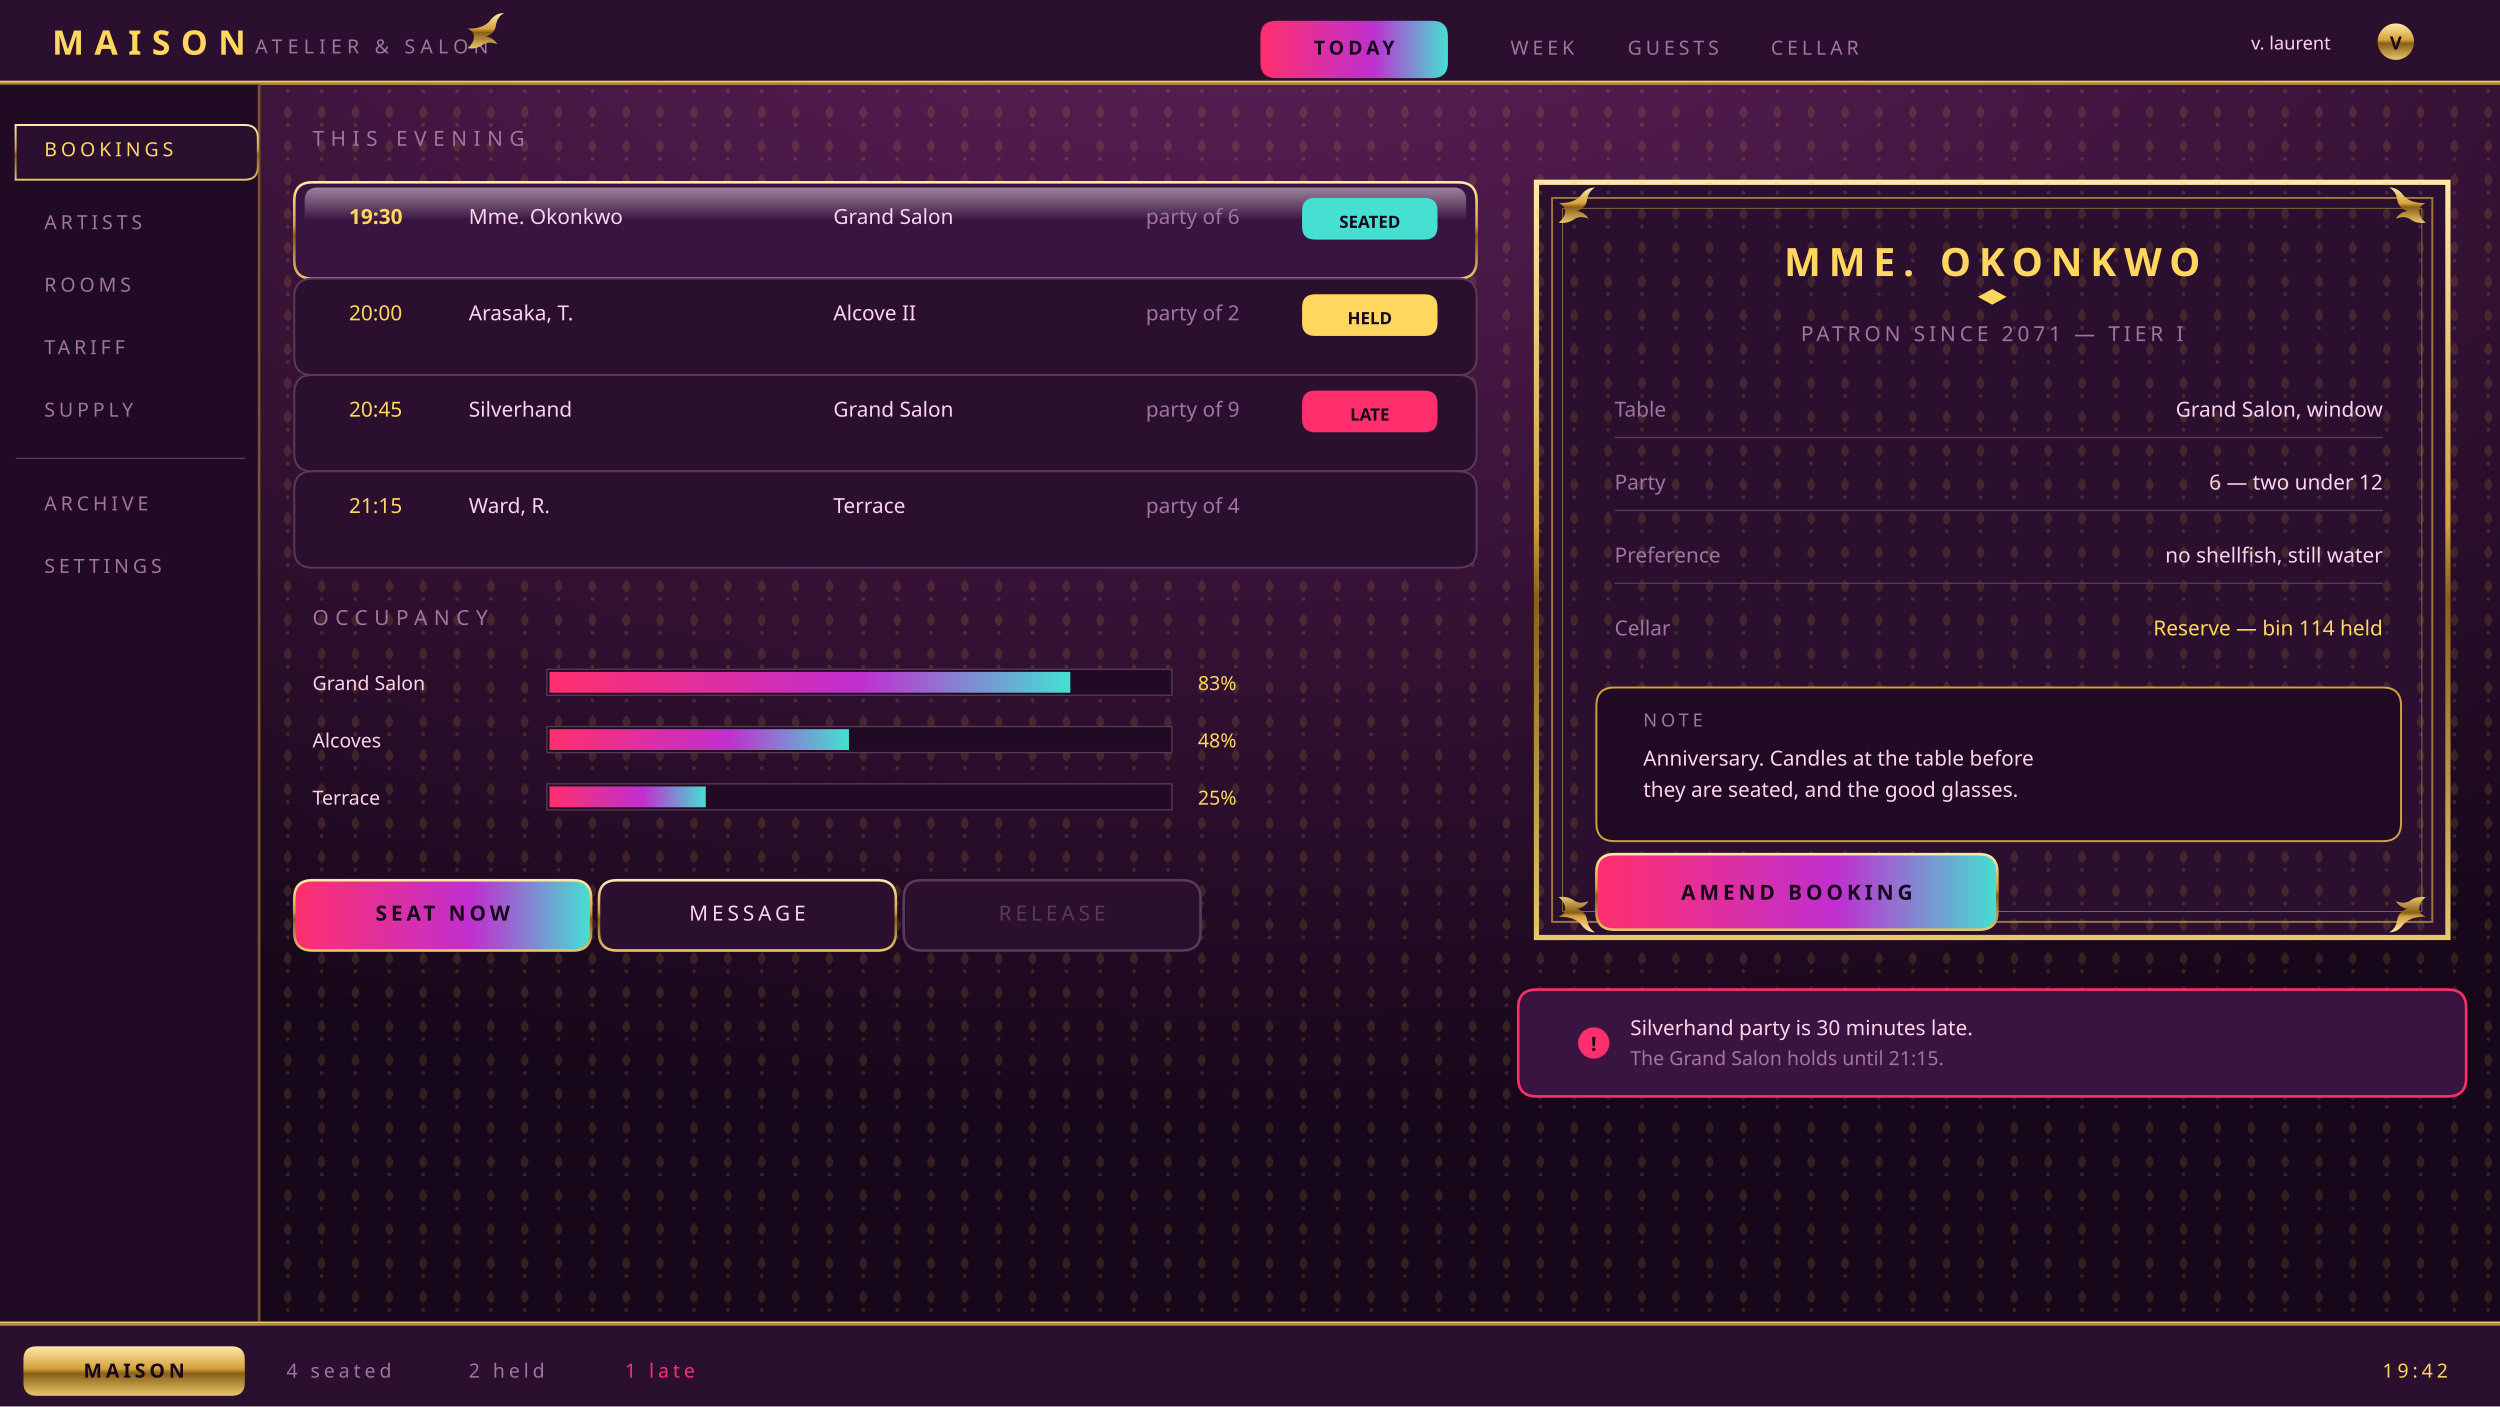
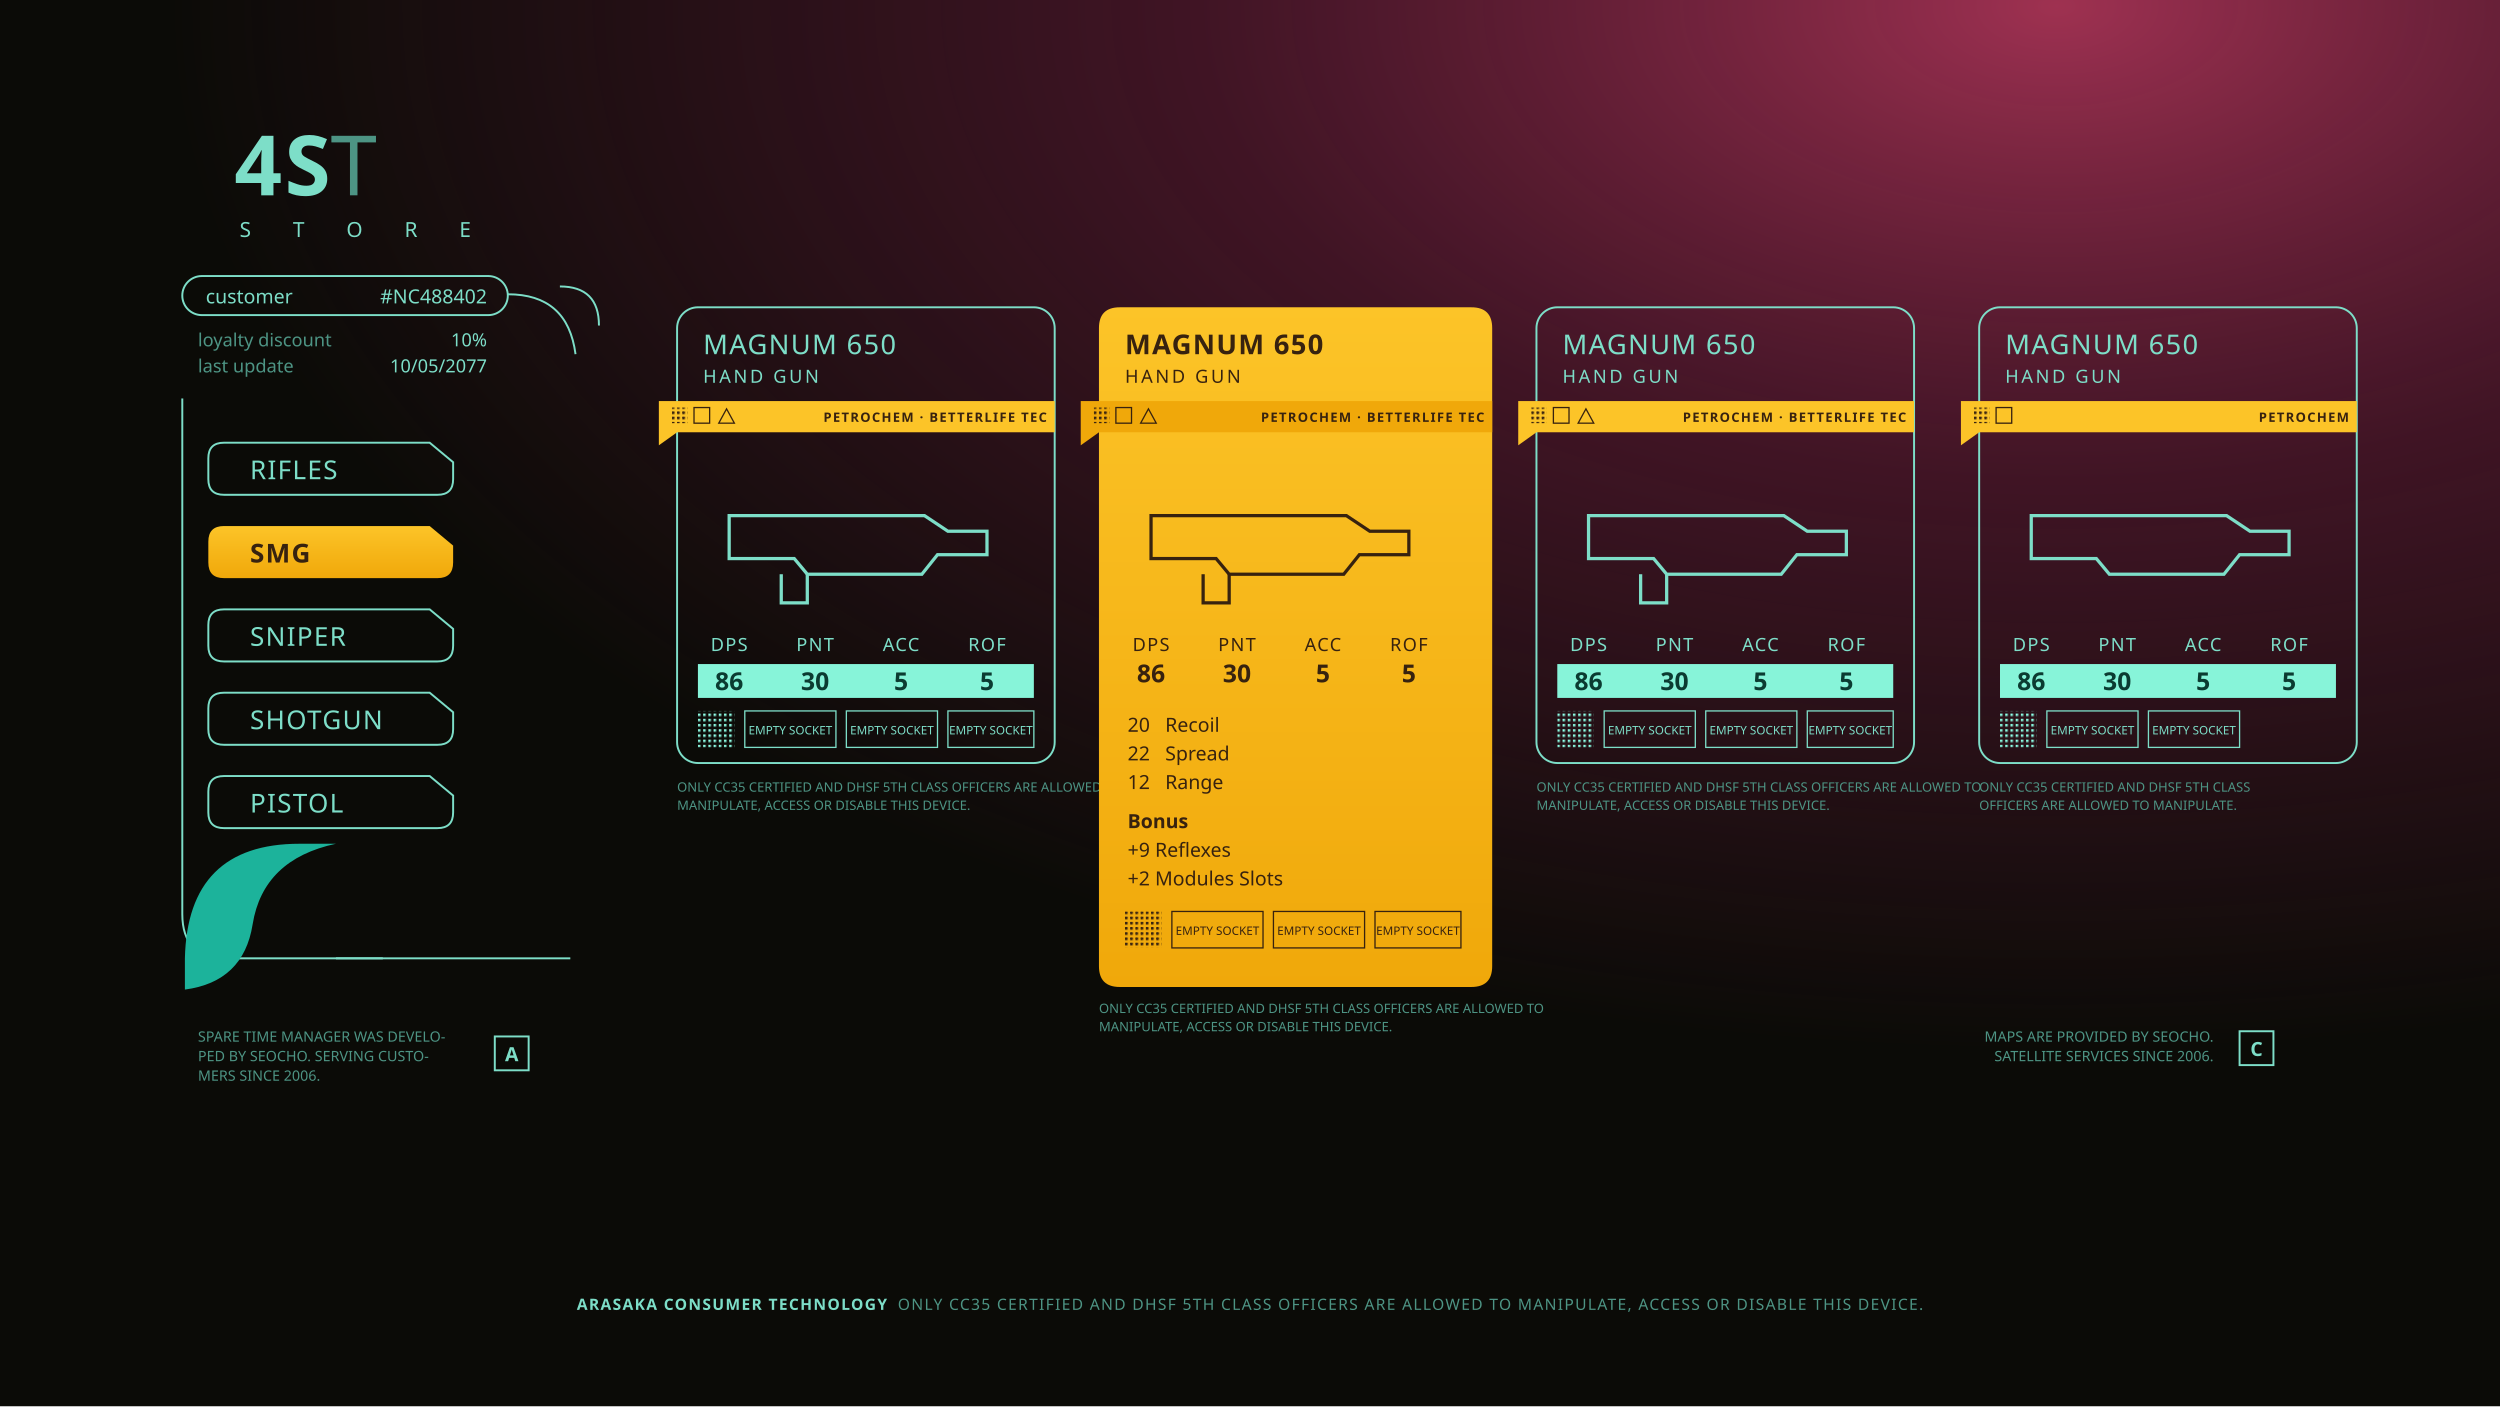
<svg xmlns="http://www.w3.org/2000/svg" width="1920" height="1080" viewBox="0 0 1920 1080" font-family="Rajdhani">
  <defs>
-     <linearGradient id="gild" x1="0" y1="0" x2="0" y2="1">
-       <stop offset="0%" stop-color="#ffe9a8" />
-       <stop offset="45%" stop-color="#d4a13c" />
-       <stop offset="55%" stop-color="#8a5f18" />
-       <stop offset="100%" stop-color="#e6c76a" />
+     <radialGradient id="bloom" cx="82%" cy="0%" r="75%">
+       <stop offset="0%" stop-color="#a63355" stop-opacity="0.95" />
+       <stop offset="45%" stop-color="#6c1c3d" stop-opacity="0.55" />
+       <stop offset="100%" stop-color="#6c1c3d" stop-opacity="0" />
+     </radialGradient>
+     <linearGradient id="selYellow" x1="0" y1="0" x2="0" y2="1">
+       <stop offset="0%" stop-color="#fcc428" />
+       <stop offset="100%" stop-color="#f0a80a" />
    </linearGradient>
-     <linearGradient id="candy" x1="0" y1="0" x2="1" y2="0">
-       <stop offset="0%" stop-color="#ff2f6d" />
-       <stop offset="60%" stop-color="#c02fd0" />
-       <stop offset="100%" stop-color="#45e0d2" />
-     </linearGradient>
-     <linearGradient id="gloss" x1="0" y1="0" x2="0" y2="1">
-       <stop offset="0%" stop-color="#fff3fb" stop-opacity="0.5" />
-       <stop offset="100%" stop-color="#fff3fb" stop-opacity="0.03" />
-     </linearGradient>
-     <radialGradient id="bloom" cx="50%" cy="-10%" r="90%">
-       <stop offset="0%" stop-color="#6a2463" stop-opacity="0.9" />
-       <stop offset="100%" stop-color="#6a2463" stop-opacity="0" />
-     </radialGradient>
-     <pattern id="damask" width="26" height="26" patternUnits="userSpaceOnUse">
-       <path d="M13 3 q6 6 0 10 q-6 -4 0 -10 Z" fill="#d4a13c" opacity="0.16" />
-       <circle cx="13" cy="18" r="1.5" fill="#ffd75e" opacity="0.14" />
+     <pattern id="dotmat" width="4" height="4" patternUnits="userSpaceOnUse">
+       <rect x="0" y="0" width="2" height="2" fill="#7ddec8" />
    </pattern>
-     <path id="fil" d="M0 0 q12 0 17 -7 q4 -5 10 -5 q-5 3 -6 9 q-1 7 -8 9 q6 1 9 6              q-7 -3 -12 1 q-5 3 -11 2 q5 -4 5 -9 q0 -4 -5 -6 Z" fill="url(#gild)" />
+     <pattern id="dotmatY" width="4" height="4" patternUnits="userSpaceOnUse">
+       <rect x="0" y="0" width="2" height="2" fill="#37220f" />
+     </pattern>
  </defs>
-   <rect width="1920" height="1080" fill="#17071a" />
+   <rect width="1920" height="1080" fill="#0b0b07" />
  <rect width="1920" height="1080" fill="url(#bloom)" />
-   <rect width="1920" height="1080" fill="url(#damask)" />
-   <rect x="0" y="0" width="1920" height="64" fill="#2a0f2e" />
-   <rect x="0" y="62" width="1920" height="3" fill="url(#gild)" />
-   <text x="40" y="42" font-size="26" font-weight="700" letter-spacing="8" fill="#ffd75e">MAISON</text>
-   <text x="196" y="41" font-size="15" letter-spacing="4" fill="#a2739e">ATELIER &amp; SALON</text>
-   <use href="#fil" transform="translate(360 22)" />
-   <g font-size="15" letter-spacing="3">
-     <path d="M980 16 h120 q12 0 12 12 v20 q0 12 -12 12 h-120 q-12 0 -12 -12 v-20 q0 -12 12 -12 Z" fill="url(#candy)" />
-     <text x="1040" y="42" fill="#17071a" font-weight="700" text-anchor="middle">TODAY</text>
-     <text x="1160" y="42" fill="#a2739e">WEEK</text>
-     <text x="1250" y="42" fill="#a2739e">GUESTS</text>
-     <text x="1360" y="42" fill="#a2739e">CELLAR</text>
-   </g>
-   <circle cx="1840" cy="32" r="14" fill="url(#gild)" />
-   <text x="1840" y="38" font-size="14" font-weight="700" fill="#17071a" text-anchor="middle">V</text>
-   <text x="1790" y="38" font-size="14" fill="#ffd2ee" text-anchor="end">v. laurent</text>
-   <rect x="0" y="65" width="200" height="950" fill="#200a24" />
-   <rect x="198" y="65" width="2" height="950" fill="#d4a13c" opacity="0.5" />
-   <g font-size="15" letter-spacing="3" fill="#a2739e">
-     <path d="M12 96 h176 q10 0 10 10 v22 q0 10 -10 10 h-176 Z" fill="#2a0f2e" stroke="url(#gild)" stroke-width="1.5" />
-     <text x="34" y="120" fill="#ffd75e">BOOKINGS</text>
-     <text x="34" y="176">ARTISTS</text>
-     <text x="34" y="224">ROOMS</text>
-     <text x="34" y="272">TARIFF</text>
-     <text x="34" y="320">SUPPLY</text>
-     <path d="M12 352 h176" stroke="#5b3a55" stroke-width="1" />
-     <text x="34" y="392">ARCHIVE</text>
-     <text x="34" y="440">SETTINGS</text>
-   </g>
-   <text x="240" y="112" font-size="16" letter-spacing="5" fill="#a2739e">THIS EVENING</text>
-   <path d="M240 122 h420" stroke="url(#gild)" stroke-width="2" />
-   <g font-size="16">
-     <path d="M240 140 h880 q14 0 14 14 v46 q0 14 -14 14 h-880 q-14 0 -14 -14 v-46 q0 -14 14 -14 Z" fill="#3a1440" stroke="url(#gild)" stroke-width="2" />
-     <path d="M244 144 h872 q10 0 10 10 v14 h-892 v-14 q0 -10 10 -10 Z" fill="url(#gloss)" />
-     <text x="268" y="172" fill="#ffd75e" font-weight="700">19:30</text>
-     <text x="360" y="172" fill="#ffd2ee">Mme. Okonkwo</text>
-     <text x="640" y="172" fill="#ffd2ee">Grand Salon</text>
-     <text x="880" y="172" fill="#a2739e">party of 6</text>
-     <path d="M1010 152 h84 q10 0 10 10 v12 q0 10 -10 10 h-84 q-10 0 -10 -10 v-12 q0 -10 10 -10 Z" fill="#45e0d2" />
-     <text x="1052" y="175" font-size="13" font-weight="700" fill="#17071a" text-anchor="middle">SEATED</text>
-     <path d="M240 214 h880 q14 0 14 14 v46 q0 14 -14 14 h-880 q-14 0 -14 -14 v-46 q0 -14 14 -14 Z" fill="#2a0f2e" stroke="#5b3a55" stroke-width="1.5" />
-     <text x="268" y="246" fill="#ffd75e">20:00</text>
-     <text x="360" y="246" fill="#ffd2ee">Arasaka, T.</text>
-     <text x="640" y="246" fill="#ffd2ee">Alcove II</text>
-     <text x="880" y="246" fill="#a2739e">party of 2</text>
-     <path d="M1010 226 h84 q10 0 10 10 v12 q0 10 -10 10 h-84 q-10 0 -10 -10 v-12 q0 -10 10 -10 Z" fill="#ffd75e" />
-     <text x="1052" y="249" font-size="13" font-weight="700" fill="#17071a" text-anchor="middle">HELD</text>
-     <path d="M240 288 h880 q14 0 14 14 v46 q0 14 -14 14 h-880 q-14 0 -14 -14 v-46 q0 -14 14 -14 Z" fill="#2a0f2e" stroke="#5b3a55" stroke-width="1.5" />
-     <text x="268" y="320" fill="#ffd75e">20:45</text>
-     <text x="360" y="320" fill="#ffd2ee">Silverhand</text>
-     <text x="640" y="320" fill="#ffd2ee">Grand Salon</text>
-     <text x="880" y="320" fill="#a2739e">party of 9</text>
-     <path d="M1010 300 h84 q10 0 10 10 v12 q0 10 -10 10 h-84 q-10 0 -10 -10 v-12 q0 -10 10 -10 Z" fill="#ff2f6d" />
-     <text x="1052" y="323" font-size="13" font-weight="700" fill="#17071a" text-anchor="middle">LATE</text>
-     <path d="M240 362 h880 q14 0 14 14 v46 q0 14 -14 14 h-880 q-14 0 -14 -14 v-46 q0 -14 14 -14 Z" fill="#2a0f2e" stroke="#5b3a55" stroke-width="1.5" />
-     <text x="268" y="394" fill="#ffd75e">21:15</text>
-     <text x="360" y="394" fill="#ffd2ee">Ward, R.</text>
-     <text x="640" y="394" fill="#ffd2ee">Terrace</text>
-     <text x="880" y="394" fill="#a2739e">party of 4</text>
-   </g>
-   <text x="240" y="480" font-size="16" letter-spacing="5" fill="#a2739e">OCCUPANCY</text>
-   <path d="M240 490 h420" stroke="url(#gild)" stroke-width="2" />
-   <g font-size="15" fill="#ffd2ee">
-     <text x="240" y="530">Grand Salon</text>
-     <rect x="420" y="514" width="480" height="20" fill="#200a24" stroke="#5b3a55" />
-     <rect x="422" y="516" width="400" height="16" fill="url(#candy)" />
-     <text x="920" y="530" fill="#ffd75e">83%</text>
-     <text x="240" y="574">Alcoves</text>
-     <rect x="420" y="558" width="480" height="20" fill="#200a24" stroke="#5b3a55" />
-     <rect x="422" y="560" width="230" height="16" fill="url(#candy)" />
-     <text x="920" y="574" fill="#ffd75e">48%</text>
-     <text x="240" y="618">Terrace</text>
-     <rect x="420" y="602" width="480" height="20" fill="#200a24" stroke="#5b3a55" />
-     <rect x="422" y="604" width="120" height="16" fill="url(#candy)" />
-     <text x="920" y="618" fill="#ffd75e">25%</text>
-   </g>
-   <g>
-     <path d="M240 676 h200 q14 0 14 14 v26 q0 14 -14 14 h-200 q-14 0 -14 -14 v-26 q0 -14 14 -14 Z" fill="url(#candy)" stroke="url(#gild)" stroke-width="2" />
-     <text x="340" y="707" font-size="16" font-weight="700" letter-spacing="3" fill="#17071a" text-anchor="middle">SEAT NOW</text>
-     <path d="M474 676 h200 q14 0 14 14 v26 q0 14 -14 14 h-200 q-14 0 -14 -14 v-26 q0 -14 14 -14 Z" fill="#2a0f2e" stroke="url(#gild)" stroke-width="2" />
-     <text x="574" y="707" font-size="16" letter-spacing="3" fill="#ffd2ee" text-anchor="middle">MESSAGE</text>
-     <path d="M708 676 h200 q14 0 14 14 v26 q0 14 -14 14 h-200 q-14 0 -14 -14 v-26 q0 -14 14 -14 Z" fill="#2a0f2e" stroke="#5b3a55" stroke-width="2" />
-     <text x="808" y="707" font-size="16" letter-spacing="3" fill="#5b3a55" text-anchor="middle">RELEASE</text>
-   </g>
-   <rect x="1180" y="140" width="700" height="580" fill="#2a0f2e" stroke="url(#gild)" stroke-width="4" />
-   <rect x="1192" y="152" width="676" height="556" fill="none" stroke="#d4a13c" stroke-width="1.5" opacity="0.7" />
-   <rect x="1200" y="160" width="660" height="540" fill="none" stroke="#ffd75e" stroke-width="0.7" opacity="0.45" />
-   <rect x="1180" y="140" width="700" height="580" fill="url(#damask)" />
-   <use href="#fil" transform="translate(1198 156)" />
-   <use href="#fil" transform="translate(1862 156) scale(-1 1)" />
-   <use href="#fil" transform="translate(1198 704) scale(1 -1)" />
-   <use href="#fil" transform="translate(1862 704) scale(-1 -1)" />
-   <text x="1530" y="212" font-size="30" font-weight="700" letter-spacing="6" fill="#ffd75e" text-anchor="middle">MME. OKONKWO</text>
-   <path d="M1330 228 h400" stroke="url(#gild)" stroke-width="2" />
-   <path d="M1530 222 l11 6 l-11 6 l-11 -6 Z" fill="#ffd75e" />
-   <text x="1530" y="262" font-size="16" letter-spacing="3" fill="#a2739e" text-anchor="middle">PATRON SINCE 2071 — TIER I</text>
-   <g font-size="16">
-     <text x="1240" y="320" fill="#a2739e">Table</text>
-     <text x="1830" y="320" fill="#ffd2ee" text-anchor="end">Grand Salon, window</text>
-     <path d="M1240 336 h590" stroke="#5b3a55" stroke-width="1" />
-     <text x="1240" y="376" fill="#a2739e">Party</text>
-     <text x="1830" y="376" fill="#ffd2ee" text-anchor="end">6 — two under 12</text>
-     <path d="M1240 392 h590" stroke="#5b3a55" stroke-width="1" />
-     <text x="1240" y="432" fill="#a2739e">Preference</text>
-     <text x="1830" y="432" fill="#ffd2ee" text-anchor="end">no shellfish, still water</text>
-     <path d="M1240 448 h590" stroke="#5b3a55" stroke-width="1" />
-     <text x="1240" y="488" fill="#a2739e">Cellar</text>
-     <text x="1830" y="488" fill="#ffd75e" text-anchor="end">Reserve — bin 114 held</text>
-   </g>
-   <path d="M1240 528 h590 q14 0 14 14 v90 q0 14 -14 14 h-590 q-14 0 -14 -14 v-90 q0 -14 14 -14 Z" fill="#200a24" stroke="#d4a13c" stroke-width="1.5" />
-   <text x="1262" y="558" font-size="14" letter-spacing="3" fill="#a2739e">NOTE</text>
-   <text x="1262" y="588" font-size="16" fill="#ffd2ee">Anniversary. Candles at the table before</text>
-   <text x="1262" y="612" font-size="16" fill="#ffd2ee">they are seated, and the good glasses.</text>
-   <path d="M1240 656 h280 q14 0 14 14 v30 q0 14 -14 14 h-280 q-14 0 -14 -14 v-30 q0 -14 14 -14 Z" fill="url(#candy)" stroke="url(#gild)" stroke-width="2" />
-   <text x="1380" y="691" font-size="16" font-weight="700" letter-spacing="3" fill="#17071a" text-anchor="middle">AMEND BOOKING</text>
-   <path d="M1180 760 h700 q14 0 14 14 v54 q0 14 -14 14 h-700 q-14 0 -14 -14 v-54 q0 -14 14 -14 Z" fill="#3a1440" stroke="#ff2f6d" stroke-width="2" />
-   <circle cx="1224" cy="801" r="12" fill="#ff2f6d" />
-   <text x="1224" y="807" font-size="15" font-weight="700" fill="#17071a" text-anchor="middle">!</text>
-   <text x="1252" y="795" font-size="16" fill="#ffd2ee">Silverhand party is 30 minutes late.</text>
-   <text x="1252" y="818" font-size="15" fill="#a2739e">The Grand Salon holds until 21:15.</text>
-   <rect x="0" y="1015" width="1920" height="65" fill="#2a0f2e" />
-   <rect x="0" y="1015" width="1920" height="3" fill="url(#gild)" />
-   <g font-size="15" letter-spacing="3">
-     <path d="M28 1034 h150 q10 0 10 10 v18 q0 10 -10 10 h-150 q-10 0 -10 -10 v-18 q0 -10 10 -10 Z" fill="url(#gild)" />
-     <text x="103" y="1058" font-weight="700" fill="#17071a" text-anchor="middle">MAISON</text>
-     <text x="220" y="1058" fill="#a2739e">4 seated</text>
-     <text x="360" y="1058" fill="#a2739e">2 held</text>
-     <text x="480" y="1058" fill="#ff2f6d">1 late</text>
-     <text x="1880" y="1058" fill="#ffd75e" text-anchor="end">19:42</text>
-   </g>
+   <text x="180" y="150" font-size="64" font-weight="700" letter-spacing="2" fill="#7ddec8">4S<tspan font-weight="300" fill="#4d9484">T</tspan>
+   </text>
+   <text x="184" y="182" font-size="16" letter-spacing="14" fill="#7ddec8">S T O R E</text>
+   <rect x="140" y="212" width="250" height="30" rx="15" fill="none" stroke="#7ddec8" stroke-width="1.5" />
+   <text x="158" y="233" font-size="15" fill="#7ddec8">customer</text>
+   <text x="374" y="233" font-size="15" fill="#7ddec8" text-anchor="end">#NC488402</text>
+   <text x="152" y="266" font-size="14" fill="#4d9484">loyalty discount</text>
+   <text x="374" y="266" font-size="14" fill="#7ddec8" text-anchor="end">10%</text>
+   <text x="152" y="286" font-size="14" fill="#4d9484">last update</text>
+   <text x="374" y="286" font-size="14" fill="#7ddec8" text-anchor="end">10/05/2077</text>
+   <path d="M430 220            q30 0 30 30            M140 306 v396 q0 34 34 34 h120" fill="none" stroke="#7ddec8" stroke-width="1.5" />
+   <path d="M390 226 q46 0 52 46" fill="none" stroke="#7ddec8" stroke-width="1.5" />
+   <g font-size="20" letter-spacing="1">
+     <path d="M172 340 h158 l18 15 v13 q0 12 -12 12 h-164 q-12 0 -12 -12 v-16 q0 -12 12 -12 Z" fill="none" stroke="#7ddec8" stroke-width="1.5" />
+     <text x="192" y="368" fill="#7ddec8">RIFLES</text>
+     <path d="M172 404 h158 l18 15 v13 q0 12 -12 12 h-164 q-12 0 -12 -12 v-16 q0 -12 12 -12 Z" fill="url(#selYellow)" />
+     <text x="192" y="432" fill="#37220f" font-weight="600">SMG</text>
+     <path d="M172 468 h158 l18 15 v13 q0 12 -12 12 h-164 q-12 0 -12 -12 v-16 q0 -12 12 -12 Z" fill="none" stroke="#7ddec8" stroke-width="1.5" />
+     <text x="192" y="496" fill="#7ddec8">SNIPER</text>
+     <path d="M172 532 h158 l18 15 v13 q0 12 -12 12 h-164 q-12 0 -12 -12 v-16 q0 -12 12 -12 Z" fill="none" stroke="#7ddec8" stroke-width="1.5" />
+     <text x="192" y="560" fill="#7ddec8">SHOTGUN</text>
+     <path d="M172 596 h158 l18 15 v13 q0 12 -12 12 h-164 q-12 0 -12 -12 v-16 q0 -12 12 -12 Z" fill="none" stroke="#7ddec8" stroke-width="1.5" />
+     <text x="192" y="624" fill="#7ddec8">PISTOL</text>
+   </g>
+   <path d="M142 736 q2 -88 88 -88 h28 q-56 12 -64 62 q-7 44 -52 50 Z" fill="#1cb39b" />
+   <path d="M258 736 h180" stroke="#7ddec8" stroke-width="1.5" />
+   <text x="152" y="800" font-size="11" fill="#4d9484">SPARE TIME MANAGER WAS DEVELO-</text>
+   <text x="152" y="815" font-size="11" fill="#4d9484">PED BY SEOCHO. SERVING CUSTO-</text>
+   <text x="152" y="830" font-size="11" fill="#4d9484">MERS SINCE 2006.</text>
+   <rect x="380" y="796" width="26" height="26" fill="none" stroke="#7ddec8" stroke-width="1.5" />
+   <text x="393" y="815" font-size="15" font-weight="700" fill="#7ddec8" text-anchor="middle">A</text>
+   <g>
+     <rect x="520" y="236" width="290" height="350" rx="16" fill="none" stroke="#7ddec8" stroke-width="1.5" />
+     <text x="540" y="272" font-size="21" letter-spacing="1" fill="#7ddec8">MAGNUM 650</text>
+     <text x="540" y="294" font-size="14" letter-spacing="2" fill="#7ddec8">HAND GUN</text>
+     <path d="M506 308 h304 v24 h-290 l-14 10 Z" fill="#fcc428" />
+     <rect x="516" y="313" width="12" height="12" fill="url(#dotmatY)" />
+     <rect x="533" y="313" width="12" height="12" fill="none" stroke="#37220f" />
+     <path d="M552 325 l6 -11 l6 11 Z" fill="none" stroke="#37220f" />
+     <text x="804" y="324" font-size="10" font-weight="700" letter-spacing="1" fill="#37220f" text-anchor="end">PETROCHEM · BETTERLIFE TEC</text>
+     <g stroke="#7ddec8" stroke-width="2.5" fill="none">
+       <path d="M560 396 h150 l18 12 h30 v18 h-38 l-12 15 h-88 l-10 -12 h-50 Z" />
+       <path d="M600 441 v22 h20 v-22" />
+     </g>
+     <g font-size="14" letter-spacing="1" fill="#7ddec8" text-anchor="middle">
+       <text x="560" y="500">DPS</text>
+       <text x="626" y="500">PNT</text>
+       <text x="692" y="500">ACC</text>
+       <text x="758" y="500">ROF</text>
+     </g>
+     <rect x="536" y="510" width="258" height="26" fill="#87f4d9" />
+     <g font-size="19" font-weight="600" fill="#0b3b31" text-anchor="middle">
+       <text x="560" y="530">86</text>
+       <text x="626" y="530">30</text>
+       <text x="692" y="530">5</text>
+       <text x="758" y="530">5</text>
+     </g>
+     <g>
+       <rect x="536" y="546" width="28" height="28" fill="url(#dotmat)" />
+       <rect x="572" y="546" width="70" height="28" fill="none" stroke="#7ddec8" />
+       <rect x="650" y="546" width="70" height="28" fill="none" stroke="#7ddec8" />
+       <rect x="728" y="546" width="66" height="28" fill="none" stroke="#7ddec8" />
+       <g font-size="9" fill="#7ddec8" text-anchor="middle">
+         <text x="607" y="564">EMPTY SOCKET</text>
+         <text x="685" y="564">EMPTY SOCKET</text>
+         <text x="761" y="564">EMPTY SOCKET</text>
+       </g>
+     </g>
+     <text x="520" y="608" font-size="10" fill="#4d9484">ONLY CC35 CERTIFIED AND DHSF 5TH CLASS OFFICERS ARE ALLOWED TO</text>
+     <text x="520" y="622" font-size="10" fill="#4d9484">MANIPULATE, ACCESS OR DISABLE THIS DEVICE.</text>
+   </g>
+   <g>
+     <path d="M860 236 h270 q16 0 16 16 v490 q0 16 -16 16 h-270 q-16 0 -16 -16 v-490 q0 -16 16 -16 Z" fill="url(#selYellow)" />
+     <path d="M830 308 h316 v24 h-302 l-14 10 Z" fill="#f0a80a" />
+     <text x="864" y="272" font-size="21" letter-spacing="1" fill="#37220f" font-weight="600">MAGNUM 650</text>
+     <text x="864" y="294" font-size="14" letter-spacing="2" fill="#37220f">HAND GUN</text>
+     <rect x="840" y="313" width="12" height="12" fill="url(#dotmatY)" />
+     <rect x="857" y="313" width="12" height="12" fill="none" stroke="#37220f" />
+     <path d="M876 325 l6 -11 l6 11 Z" fill="none" stroke="#37220f" />
+     <text x="1140" y="324" font-size="10" font-weight="700" letter-spacing="1" fill="#37220f" text-anchor="end">PETROCHEM · BETTERLIFE TEC</text>
+     <g stroke="#37220f" stroke-width="2.5" fill="none">
+       <path d="M884 396 h150 l18 12 h30 v18 h-38 l-12 15 h-88 l-10 -12 h-50 Z" />
+       <path d="M924 441 v22 h20 v-22" />
+     </g>
+     <g font-size="14" letter-spacing="1" fill="#37220f" text-anchor="middle">
+       <text x="884" y="500">DPS</text>
+       <text x="950" y="500">PNT</text>
+       <text x="1016" y="500">ACC</text>
+       <text x="1082" y="500">ROF</text>
+     </g>
+     <g font-size="19" font-weight="700" fill="#37220f" text-anchor="middle">
+       <text x="884" y="524">86</text>
+       <text x="950" y="524">30</text>
+       <text x="1016" y="524">5</text>
+       <text x="1082" y="524">5</text>
+     </g>
+     <g font-size="15" fill="#37220f">
+       <text x="866" y="562">20   Recoil</text>
+       <text x="866" y="584">22   Spread</text>
+       <text x="866" y="606">12   Range</text>
+       <text x="866" y="636" font-weight="700">Bonus</text>
+       <text x="866" y="658">+9 Reflexes</text>
+       <text x="866" y="680">+2 Modules Slots</text>
+     </g>
+     <g>
+       <rect x="864" y="700" width="28" height="28" fill="url(#dotmatY)" />
+       <rect x="900" y="700" width="70" height="28" fill="none" stroke="#37220f" />
+       <rect x="978" y="700" width="70" height="28" fill="none" stroke="#37220f" />
+       <rect x="1056" y="700" width="66" height="28" fill="none" stroke="#37220f" />
+       <g font-size="9" fill="#37220f" text-anchor="middle">
+         <text x="935" y="718">EMPTY SOCKET</text>
+         <text x="1013" y="718">EMPTY SOCKET</text>
+         <text x="1089" y="718">EMPTY SOCKET</text>
+       </g>
+     </g>
+     <text x="844" y="778" font-size="10" fill="#4d9484">ONLY CC35 CERTIFIED AND DHSF 5TH CLASS OFFICERS ARE ALLOWED TO</text>
+     <text x="844" y="792" font-size="10" fill="#4d9484">MANIPULATE, ACCESS OR DISABLE THIS DEVICE.</text>
+   </g>
+   <g>
+     <rect x="1180" y="236" width="290" height="350" rx="16" fill="none" stroke="#7ddec8" stroke-width="1.5" />
+     <text x="1200" y="272" font-size="21" letter-spacing="1" fill="#7ddec8">MAGNUM 650</text>
+     <text x="1200" y="294" font-size="14" letter-spacing="2" fill="#7ddec8">HAND GUN</text>
+     <path d="M1166 308 h304 v24 h-290 l-14 10 Z" fill="#fcc428" />
+     <rect x="1176" y="313" width="12" height="12" fill="url(#dotmatY)" />
+     <rect x="1193" y="313" width="12" height="12" fill="none" stroke="#37220f" />
+     <path d="M1212 325 l6 -11 l6 11 Z" fill="none" stroke="#37220f" />
+     <text x="1464" y="324" font-size="10" font-weight="700" letter-spacing="1" fill="#37220f" text-anchor="end">PETROCHEM · BETTERLIFE TEC</text>
+     <g stroke="#7ddec8" stroke-width="2.5" fill="none">
+       <path d="M1220 396 h150 l18 12 h30 v18 h-38 l-12 15 h-88 l-10 -12 h-50 Z" />
+       <path d="M1260 441 v22 h20 v-22" />
+     </g>
+     <g font-size="14" letter-spacing="1" fill="#7ddec8" text-anchor="middle">
+       <text x="1220" y="500">DPS</text>
+       <text x="1286" y="500">PNT</text>
+       <text x="1352" y="500">ACC</text>
+       <text x="1418" y="500">ROF</text>
+     </g>
+     <rect x="1196" y="510" width="258" height="26" fill="#87f4d9" />
+     <g font-size="19" font-weight="600" fill="#0b3b31" text-anchor="middle">
+       <text x="1220" y="530">86</text>
+       <text x="1286" y="530">30</text>
+       <text x="1352" y="530">5</text>
+       <text x="1418" y="530">5</text>
+     </g>
+     <g>
+       <rect x="1196" y="546" width="28" height="28" fill="url(#dotmat)" />
+       <rect x="1232" y="546" width="70" height="28" fill="none" stroke="#7ddec8" />
+       <rect x="1310" y="546" width="70" height="28" fill="none" stroke="#7ddec8" />
+       <rect x="1388" y="546" width="66" height="28" fill="none" stroke="#7ddec8" />
+       <g font-size="9" fill="#7ddec8" text-anchor="middle">
+         <text x="1267" y="564">EMPTY SOCKET</text>
+         <text x="1345" y="564">EMPTY SOCKET</text>
+         <text x="1421" y="564">EMPTY SOCKET</text>
+       </g>
+     </g>
+     <text x="1180" y="608" font-size="10" fill="#4d9484">ONLY CC35 CERTIFIED AND DHSF 5TH CLASS OFFICERS ARE ALLOWED TO</text>
+     <text x="1180" y="622" font-size="10" fill="#4d9484">MANIPULATE, ACCESS OR DISABLE THIS DEVICE.</text>
+   </g>
+   <g>
+     <rect x="1520" y="236" width="290" height="350" rx="16" fill="none" stroke="#7ddec8" stroke-width="1.5" />
+     <text x="1540" y="272" font-size="21" letter-spacing="1" fill="#7ddec8">MAGNUM 650</text>
+     <text x="1540" y="294" font-size="14" letter-spacing="2" fill="#7ddec8">HAND GUN</text>
+     <path d="M1506 308 h304 v24 h-290 l-14 10 Z" fill="#fcc428" />
+     <rect x="1516" y="313" width="12" height="12" fill="url(#dotmatY)" />
+     <rect x="1533" y="313" width="12" height="12" fill="none" stroke="#37220f" />
+     <text x="1804" y="324" font-size="10" font-weight="700" letter-spacing="1" fill="#37220f" text-anchor="end">PETROCHEM</text>
+     <g stroke="#7ddec8" stroke-width="2.5" fill="none">
+       <path d="M1560 396 h150 l18 12 h30 v18 h-38 l-12 15 h-88 l-10 -12 h-50 Z" />
+     </g>
+     <g font-size="14" letter-spacing="1" fill="#7ddec8" text-anchor="middle">
+       <text x="1560" y="500">DPS</text>
+       <text x="1626" y="500">PNT</text>
+       <text x="1692" y="500">ACC</text>
+       <text x="1758" y="500">ROF</text>
+     </g>
+     <rect x="1536" y="510" width="258" height="26" fill="#87f4d9" />
+     <g font-size="19" font-weight="600" fill="#0b3b31" text-anchor="middle">
+       <text x="1560" y="530">86</text>
+       <text x="1626" y="530">30</text>
+       <text x="1692" y="530">5</text>
+       <text x="1758" y="530">5</text>
+     </g>
+     <g>
+       <rect x="1536" y="546" width="28" height="28" fill="url(#dotmat)" />
+       <rect x="1572" y="546" width="70" height="28" fill="none" stroke="#7ddec8" />
+       <rect x="1650" y="546" width="70" height="28" fill="none" stroke="#7ddec8" />
+       <g font-size="9" fill="#7ddec8" text-anchor="middle">
+         <text x="1607" y="564">EMPTY SOCKET</text>
+         <text x="1685" y="564">EMPTY SOCKET</text>
+       </g>
+     </g>
+     <text x="1520" y="608" font-size="10" fill="#4d9484">ONLY CC35 CERTIFIED AND DHSF 5TH CLASS</text>
+     <text x="1520" y="622" font-size="10" fill="#4d9484">OFFICERS ARE ALLOWED TO MANIPULATE.</text>
+   </g>
+   <text x="1700" y="800" font-size="11" fill="#4d9484" text-anchor="end">MAPS ARE PROVIDED BY SEOCHO.</text>
+   <text x="1700" y="815" font-size="11" fill="#4d9484" text-anchor="end">SATELLITE SERVICES SINCE 2006.</text>
+   <rect x="1720" y="792" width="26" height="26" fill="none" stroke="#7ddec8" stroke-width="1.5" />
+   <text x="1733" y="811" font-size="15" font-weight="700" fill="#7ddec8" text-anchor="middle">C</text>
+   <text x="960" y="1006" font-size="12" letter-spacing="1" fill="#4d9484" text-anchor="middle">
+     <tspan font-weight="700" fill="#7ddec8">ARASAKA CONSUMER TECHNOLOGY</tspan>  ONLY CC35 CERTIFIED AND DHSF 5TH CLASS OFFICERS ARE ALLOWED TO MANIPULATE, ACCESS OR DISABLE THIS DEVICE.
+   </text>
</svg>
